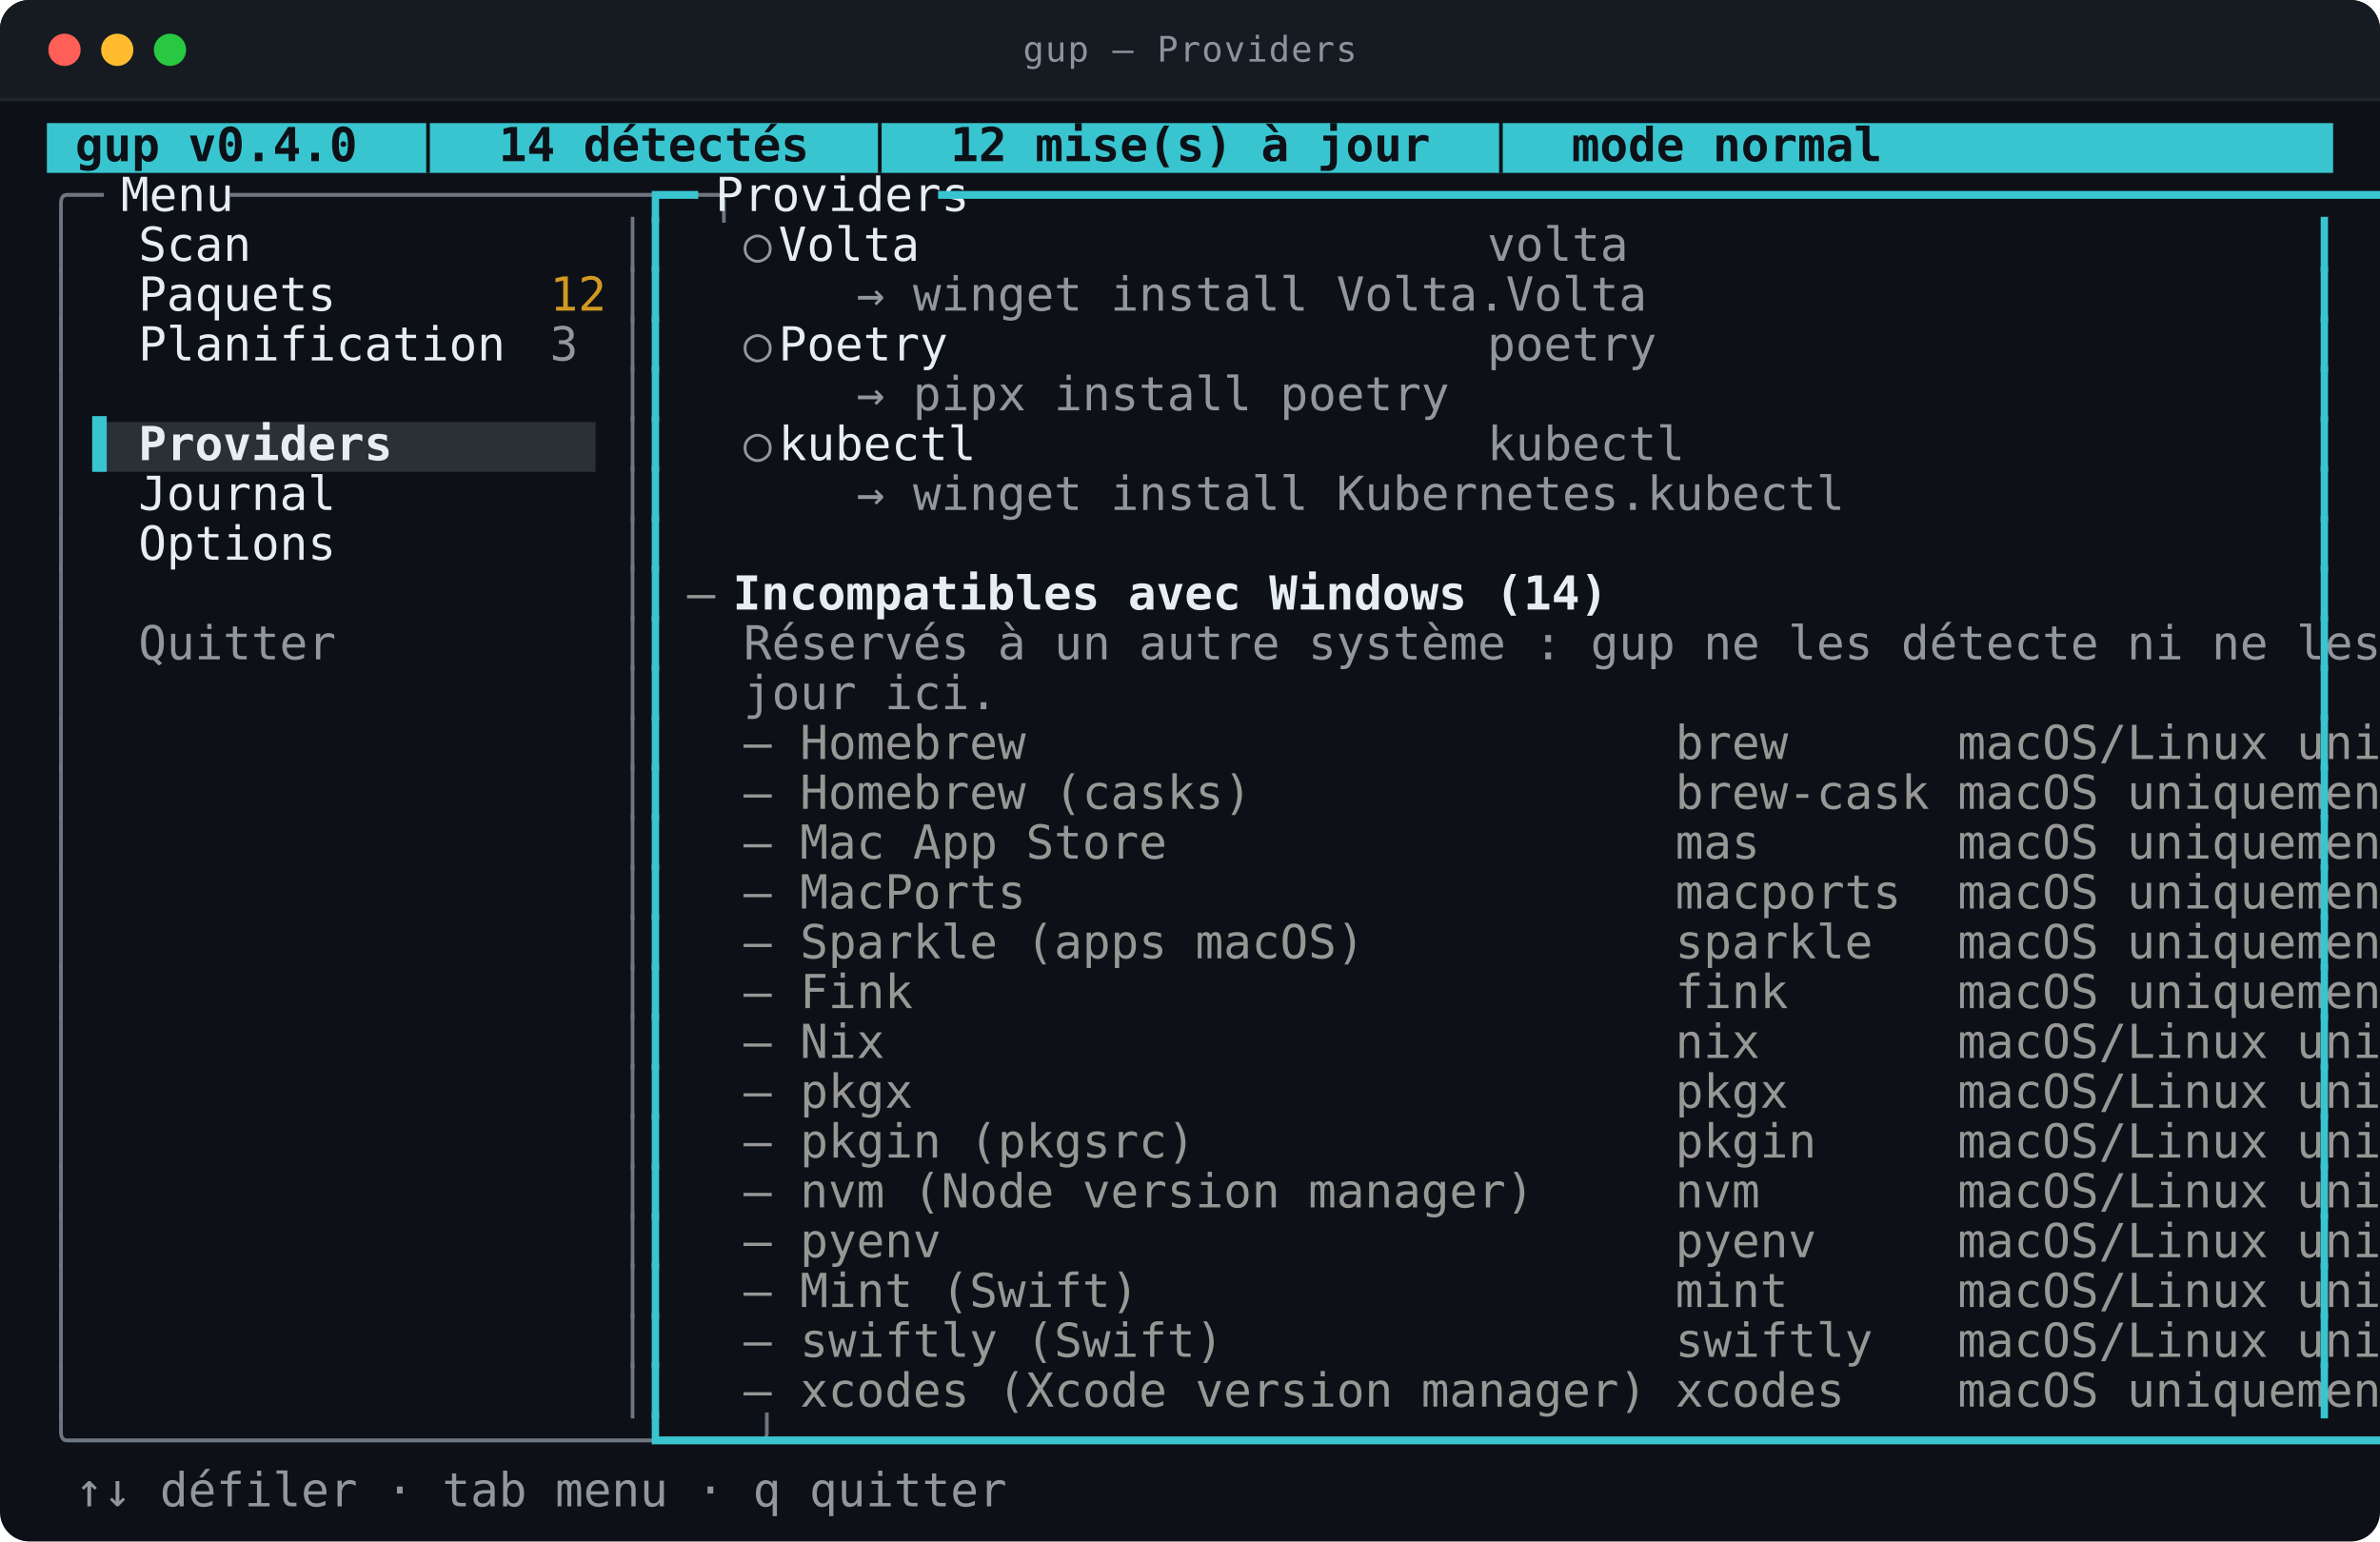
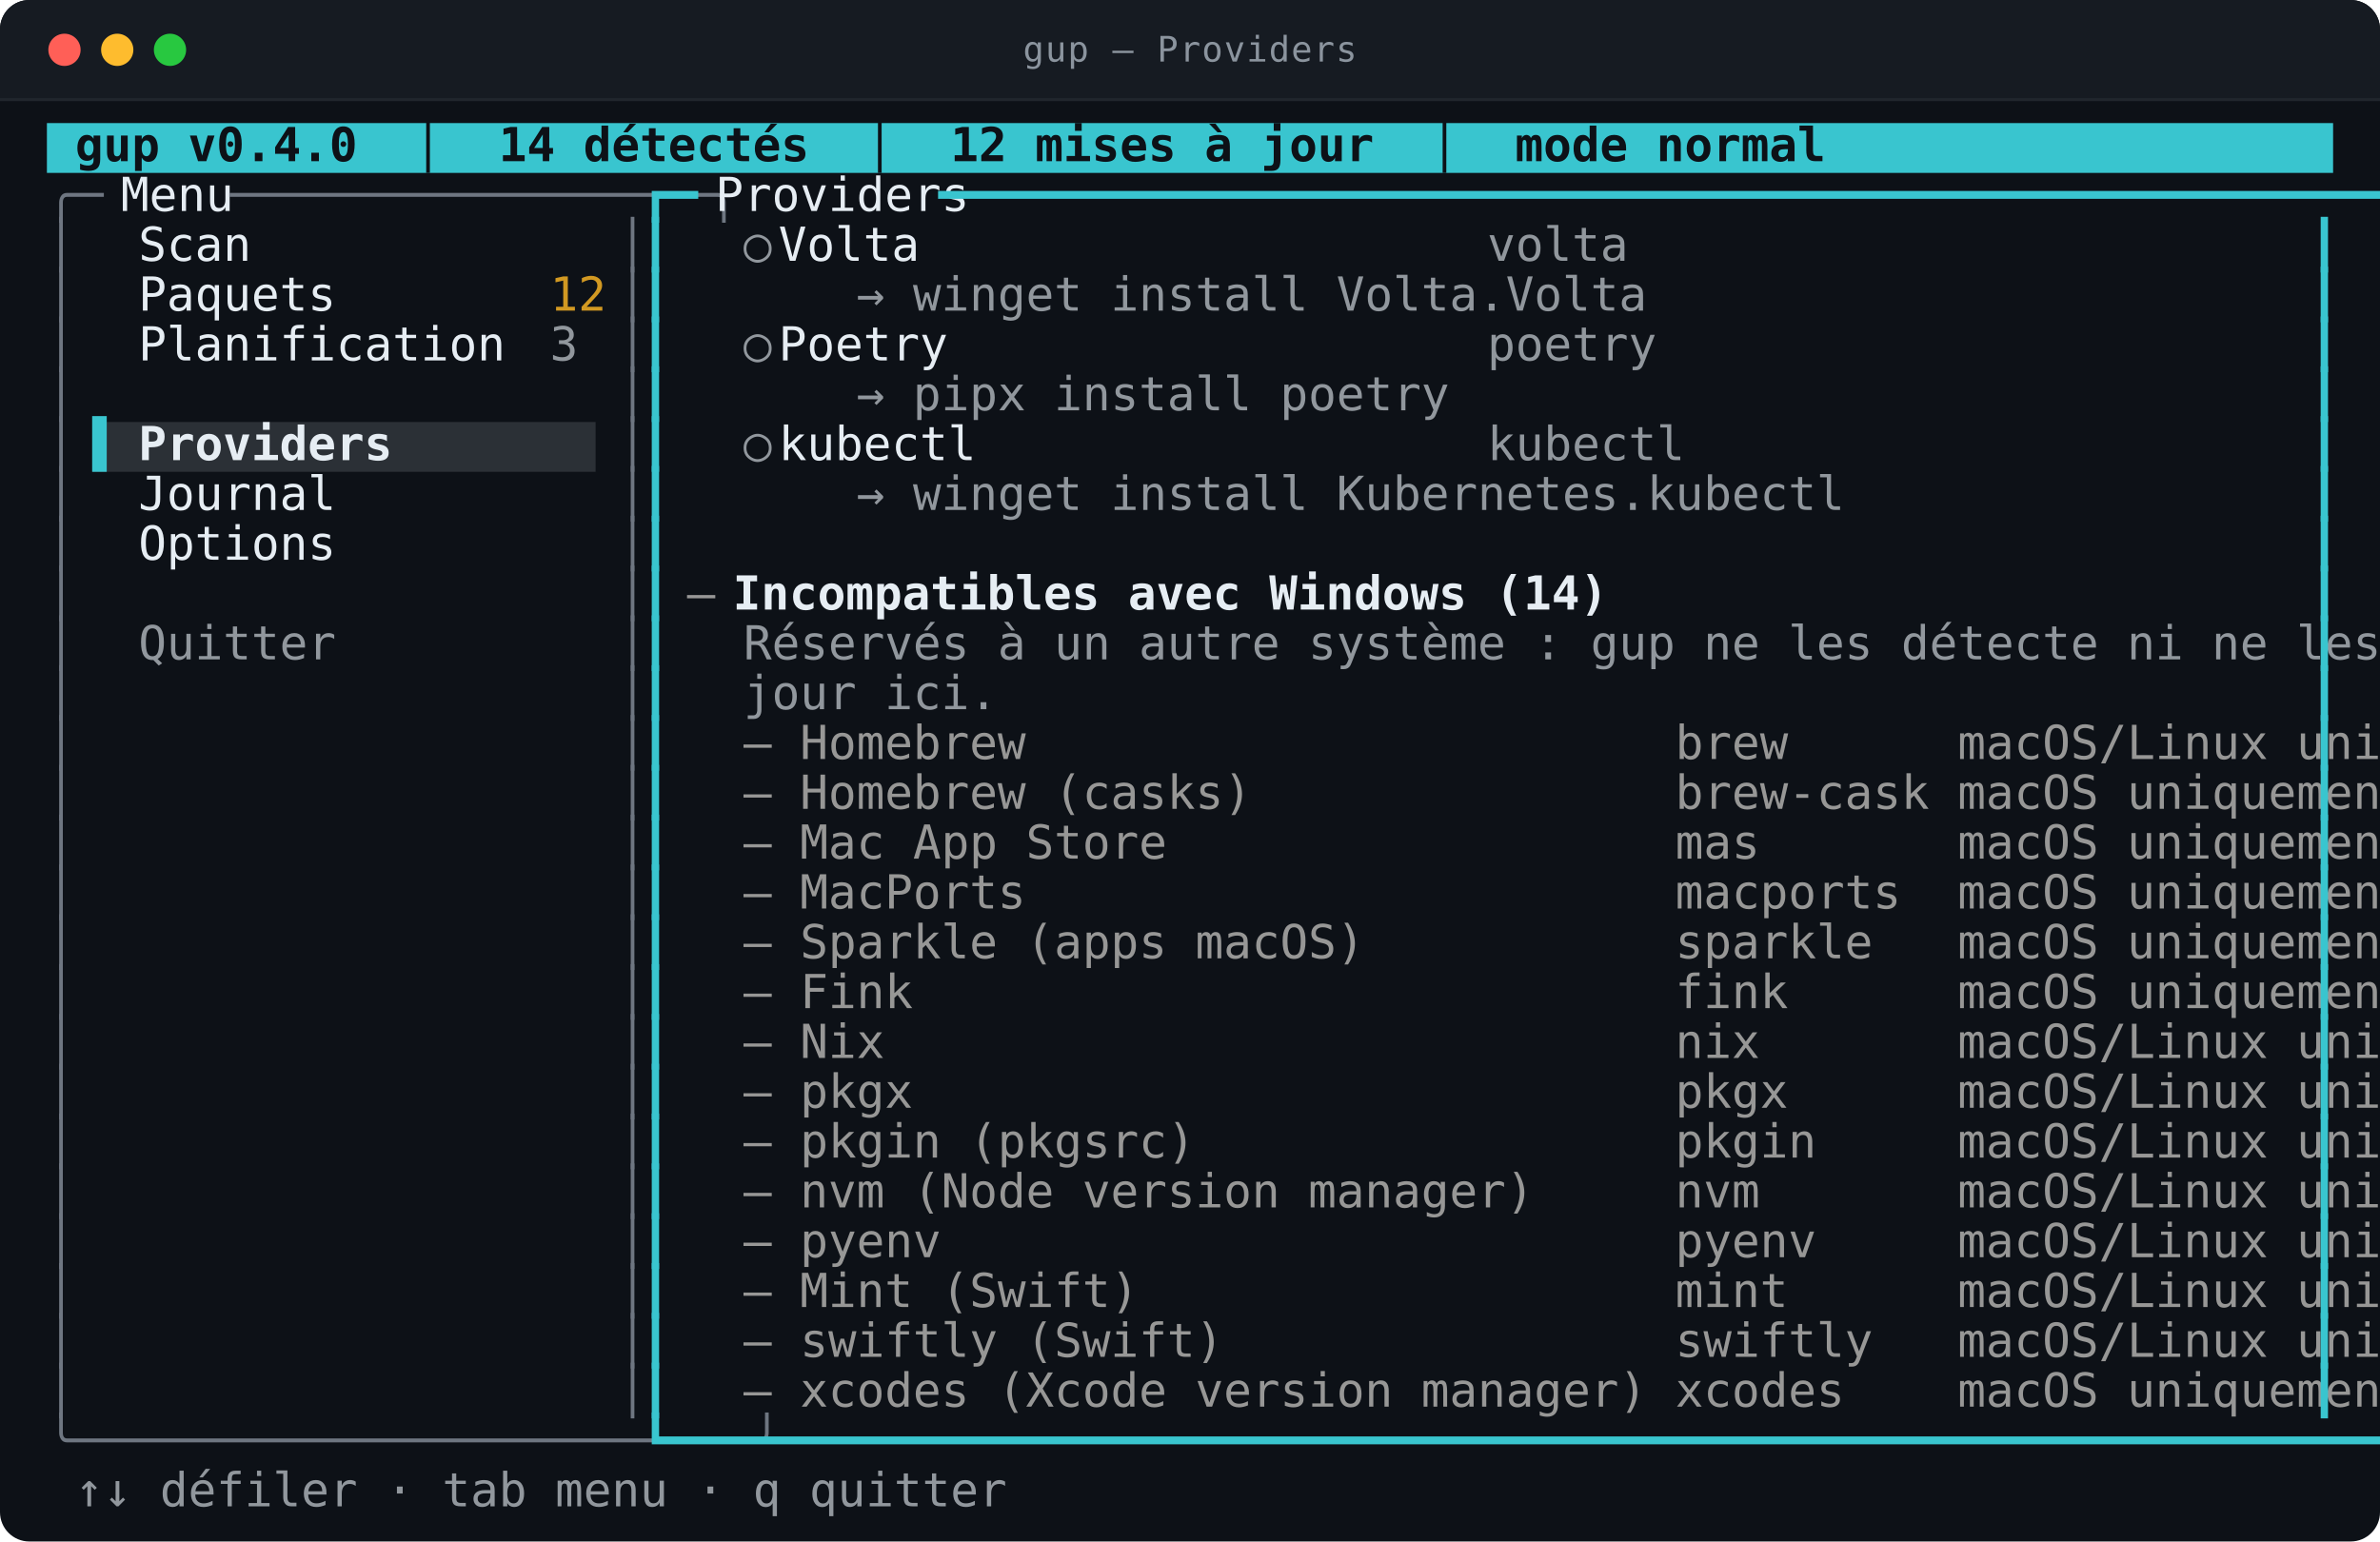
<svg xmlns="http://www.w3.org/2000/svg" viewBox="0 0 812.0 526.0" width="812.0" height="526.0" role="img" aria-labelledby="t d">
  <style>
text{font-family:ui-monospace,SFMono-Regular,"SF Mono",Menlo,Consolas,"DejaVu Sans Mono",monospace;font-size:16px}
.t{font-size:12px;letter-spacing:.4px;fill:#8b949e}
.b{font-weight:700}
.i{font-style:italic}
.u{text-decoration:underline}
.s{text-decoration:line-through}
.us{text-decoration:underline line-through}
.d{opacity:0.62}
.c0{fill:#39c5cf}
.c1{fill:#2b3036}
.c2{fill:#0d1117}
.c3{fill:#6e7681}
.c4{fill:#e6edf3}
.c5{fill:#91979d}
.c6{fill:#d29922}
.c7{fill:#979796}
</style>
  <rect y="0.0" width="812.0" height="526.0" rx="10.0" fill="#0d1117" />
  <rect y="0.0" width="812.0" height="34.0" rx="10.0" fill="#161b22" />
  <rect y="24.0" width="812.0" height="10.0" fill="#161b22" />
  <line x1="0.0" y1="34.0" x2="812.0" y2="34.0" stroke="#21262d" />
  <circle cx="22.0" cy="17.0" r="5.5" fill="#ff5f57" />
  <circle cx="40.0" cy="17.0" r="5.5" fill="#febc2e" />
  <circle cx="58.0" cy="17.0" r="5.5" fill="#28c840" />
  <text class="t" x="406.0" y="21.0" text-anchor="middle">gup — Providers</text>
  <rect class="c0" x="16.0" y="42.0" width="780.0" height="17.0" />
  <rect class="c1" x="31.6" y="144.0" width="171.6" height="17.0" />
-   <text class="c2 b" x="16.0" y="55.0" textLength="507.0" lengthAdjust="spacingAndGlyphs" xml:space="preserve"> gup v0.4.0  │  14 détectés  │  12 mise(s) à jour  │  mode normal</text>
+   <text class="c2 b" x="16.0" y="55.0" textLength="491.4" lengthAdjust="spacingAndGlyphs" xml:space="preserve"> gup v0.4.0  │  14 détectés  │  12 mises à jour  │  mode normal</text>
  <text class="c3" x="16.0" y="72.0" textLength="15.6" lengthAdjust="spacingAndGlyphs" xml:space="preserve">╭─</text>
  <text class="c4" x="31.6" y="72.0" textLength="46.8" lengthAdjust="spacingAndGlyphs" xml:space="preserve"> Menu </text>
  <text class="c3" x="78.4" y="72.0" textLength="140.4" lengthAdjust="spacingAndGlyphs" xml:space="preserve">─────────────────╮</text>
  <text class="c0" x="218.8" y="72.0" textLength="15.6" lengthAdjust="spacingAndGlyphs" xml:space="preserve">┏━</text>
  <text class="c4" x="234.4" y="72.0" textLength="85.8" lengthAdjust="spacingAndGlyphs" xml:space="preserve"> Providers </text>
  <text class="c0" x="320.2" y="72.0" textLength="475.8" lengthAdjust="spacingAndGlyphs" xml:space="preserve">━━━━━━━━━━━━━━━━━━━━━━━━━━━━━━━━━━━━━━━━━━━━━━━━━━━━━━━━━━━━┓</text>
  <text class="c3" x="16.0" y="89.0" textLength="7.8" lengthAdjust="spacingAndGlyphs" xml:space="preserve">│</text>
  <text class="c4" x="47.2" y="89.0" textLength="140.4" lengthAdjust="spacingAndGlyphs" xml:space="preserve">Scan              </text>
  <text class="c3" x="211.0" y="89.0" textLength="7.8" lengthAdjust="spacingAndGlyphs" xml:space="preserve">│</text>
  <text class="c0" x="218.8" y="89.0" textLength="7.8" lengthAdjust="spacingAndGlyphs" xml:space="preserve">┃</text>
  <text class="c5" x="234.4" y="89.0" textLength="31.2" lengthAdjust="spacingAndGlyphs" xml:space="preserve">  ○ </text>
  <text class="c4" x="265.6" y="89.0" textLength="241.8" lengthAdjust="spacingAndGlyphs" xml:space="preserve">Volta                          </text>
  <text class="c5" x="507.4" y="89.0" textLength="39.0" lengthAdjust="spacingAndGlyphs" xml:space="preserve">volta</text>
  <text class="c0" x="788.2" y="89.0" textLength="7.8" lengthAdjust="spacingAndGlyphs" xml:space="preserve">┃</text>
  <text class="c3" x="16.0" y="106.0" textLength="7.8" lengthAdjust="spacingAndGlyphs" xml:space="preserve">│</text>
  <text class="c4" x="47.2" y="106.0" textLength="140.4" lengthAdjust="spacingAndGlyphs" xml:space="preserve">Paquets           </text>
  <text class="c6" x="187.6" y="106.0" textLength="15.6" lengthAdjust="spacingAndGlyphs" xml:space="preserve">12</text>
  <text class="c3" x="211.0" y="106.0" textLength="7.8" lengthAdjust="spacingAndGlyphs" xml:space="preserve">│</text>
  <text class="c0" x="218.8" y="106.0" textLength="7.8" lengthAdjust="spacingAndGlyphs" xml:space="preserve">┃</text>
  <text class="c5" x="234.4" y="106.0" textLength="265.2" lengthAdjust="spacingAndGlyphs" xml:space="preserve">      → winget install Volta.Volta</text>
  <text class="c0" x="788.2" y="106.0" textLength="7.8" lengthAdjust="spacingAndGlyphs" xml:space="preserve">┃</text>
  <text class="c3" x="16.0" y="123.0" textLength="7.8" lengthAdjust="spacingAndGlyphs" xml:space="preserve">│</text>
  <text class="c4" x="47.2" y="123.0" textLength="140.4" lengthAdjust="spacingAndGlyphs" xml:space="preserve">Planification     </text>
  <text class="c5" x="187.6" y="123.0" textLength="7.8" lengthAdjust="spacingAndGlyphs" xml:space="preserve">3</text>
  <text class="c3" x="211.0" y="123.0" textLength="7.8" lengthAdjust="spacingAndGlyphs" xml:space="preserve">│</text>
  <text class="c0" x="218.8" y="123.0" textLength="7.8" lengthAdjust="spacingAndGlyphs" xml:space="preserve">┃</text>
  <text class="c5" x="234.4" y="123.0" textLength="31.2" lengthAdjust="spacingAndGlyphs" xml:space="preserve">  ○ </text>
  <text class="c4" x="265.6" y="123.0" textLength="241.8" lengthAdjust="spacingAndGlyphs" xml:space="preserve">Poetry                         </text>
  <text class="c5" x="507.4" y="123.0" textLength="46.8" lengthAdjust="spacingAndGlyphs" xml:space="preserve">poetry</text>
  <text class="c0" x="788.2" y="123.0" textLength="7.8" lengthAdjust="spacingAndGlyphs" xml:space="preserve">┃</text>
  <text class="c3" x="16.0" y="140.0" textLength="7.8" lengthAdjust="spacingAndGlyphs" xml:space="preserve">│</text>
  <text class="c3" x="211.0" y="140.0" textLength="7.8" lengthAdjust="spacingAndGlyphs" xml:space="preserve">│</text>
  <text class="c0" x="218.8" y="140.0" textLength="7.8" lengthAdjust="spacingAndGlyphs" xml:space="preserve">┃</text>
  <text class="c5" x="234.4" y="140.0" textLength="210.6" lengthAdjust="spacingAndGlyphs" xml:space="preserve">      → pipx install poetry</text>
  <text class="c0" x="788.2" y="140.0" textLength="7.8" lengthAdjust="spacingAndGlyphs" xml:space="preserve">┃</text>
  <text class="c3" x="16.0" y="157.0" textLength="7.8" lengthAdjust="spacingAndGlyphs" xml:space="preserve">│</text>
  <text class="c0" x="31.6" y="157.0" textLength="15.6" lengthAdjust="spacingAndGlyphs" xml:space="preserve">▌ </text>
  <text class="c4 b" x="47.2" y="157.0" textLength="140.4" lengthAdjust="spacingAndGlyphs" xml:space="preserve">Providers         </text>
  <text class="c3" x="211.0" y="157.0" textLength="7.8" lengthAdjust="spacingAndGlyphs" xml:space="preserve">│</text>
  <text class="c0" x="218.8" y="157.0" textLength="7.8" lengthAdjust="spacingAndGlyphs" xml:space="preserve">┃</text>
  <text class="c5" x="234.4" y="157.0" textLength="31.2" lengthAdjust="spacingAndGlyphs" xml:space="preserve">  ○ </text>
  <text class="c4" x="265.6" y="157.0" textLength="241.8" lengthAdjust="spacingAndGlyphs" xml:space="preserve">kubectl                        </text>
  <text class="c5" x="507.4" y="157.0" textLength="54.6" lengthAdjust="spacingAndGlyphs" xml:space="preserve">kubectl</text>
  <text class="c0" x="788.2" y="157.0" textLength="7.8" lengthAdjust="spacingAndGlyphs" xml:space="preserve">┃</text>
  <text class="c3" x="16.0" y="174.0" textLength="7.8" lengthAdjust="spacingAndGlyphs" xml:space="preserve">│</text>
  <text class="c4" x="47.2" y="174.0" textLength="140.4" lengthAdjust="spacingAndGlyphs" xml:space="preserve">Journal           </text>
  <text class="c3" x="211.0" y="174.0" textLength="7.8" lengthAdjust="spacingAndGlyphs" xml:space="preserve">│</text>
  <text class="c0" x="218.8" y="174.0" textLength="7.8" lengthAdjust="spacingAndGlyphs" xml:space="preserve">┃</text>
  <text class="c5" x="234.4" y="174.0" textLength="319.8" lengthAdjust="spacingAndGlyphs" xml:space="preserve">      → winget install Kubernetes.kubectl</text>
  <text class="c0" x="788.2" y="174.0" textLength="7.8" lengthAdjust="spacingAndGlyphs" xml:space="preserve">┃</text>
  <text class="c3" x="16.0" y="191.0" textLength="7.8" lengthAdjust="spacingAndGlyphs" xml:space="preserve">│</text>
  <text class="c4" x="47.2" y="191.0" textLength="140.4" lengthAdjust="spacingAndGlyphs" xml:space="preserve">Options           </text>
  <text class="c3" x="211.0" y="191.0" textLength="7.8" lengthAdjust="spacingAndGlyphs" xml:space="preserve">│</text>
  <text class="c0" x="218.8" y="191.0" textLength="7.8" lengthAdjust="spacingAndGlyphs" xml:space="preserve">┃</text>
  <text class="c0" x="788.2" y="191.0" textLength="7.8" lengthAdjust="spacingAndGlyphs" xml:space="preserve">┃</text>
  <text class="c3" x="16.0" y="208.0" textLength="7.8" lengthAdjust="spacingAndGlyphs" xml:space="preserve">│</text>
  <text class="c3" x="211.0" y="208.0" textLength="7.8" lengthAdjust="spacingAndGlyphs" xml:space="preserve">│</text>
  <text class="c0" x="218.8" y="208.0" textLength="7.8" lengthAdjust="spacingAndGlyphs" xml:space="preserve">┃</text>
  <text class="c7" x="234.4" y="208.0" textLength="15.6" lengthAdjust="spacingAndGlyphs" xml:space="preserve">– </text>
  <text class="c4 b" x="250.0" y="208.0" textLength="241.8" lengthAdjust="spacingAndGlyphs" xml:space="preserve">Incompatibles avec Windows (14)</text>
  <text class="c0" x="788.2" y="208.0" textLength="7.8" lengthAdjust="spacingAndGlyphs" xml:space="preserve">┃</text>
  <text class="c3" x="16.0" y="225.0" textLength="7.8" lengthAdjust="spacingAndGlyphs" xml:space="preserve">│</text>
  <text class="c5" x="47.2" y="225.0" textLength="140.4" lengthAdjust="spacingAndGlyphs" xml:space="preserve">Quitter           </text>
  <text class="c3" x="211.0" y="225.0" textLength="7.8" lengthAdjust="spacingAndGlyphs" xml:space="preserve">│</text>
  <text class="c0" x="218.8" y="225.0" textLength="7.8" lengthAdjust="spacingAndGlyphs" xml:space="preserve">┃</text>
  <text class="c5" x="234.4" y="225.0" textLength="514.8" lengthAdjust="spacingAndGlyphs" xml:space="preserve">  Réservés à un autre système : gup ne les détecte ni ne les met à</text>
  <text class="c0" x="788.2" y="225.0" textLength="7.8" lengthAdjust="spacingAndGlyphs" xml:space="preserve">┃</text>
  <text class="c3" x="16.0" y="242.0" textLength="7.8" lengthAdjust="spacingAndGlyphs" xml:space="preserve">│</text>
  <text class="c3" x="211.0" y="242.0" textLength="7.8" lengthAdjust="spacingAndGlyphs" xml:space="preserve">│</text>
  <text class="c0" x="218.8" y="242.0" textLength="7.8" lengthAdjust="spacingAndGlyphs" xml:space="preserve">┃</text>
  <text class="c5" x="234.4" y="242.0" textLength="85.8" lengthAdjust="spacingAndGlyphs" xml:space="preserve">  jour ici.</text>
  <text class="c0" x="788.2" y="242.0" textLength="7.8" lengthAdjust="spacingAndGlyphs" xml:space="preserve">┃</text>
  <text class="c3" x="16.0" y="259.0" textLength="7.8" lengthAdjust="spacingAndGlyphs" xml:space="preserve">│</text>
  <text class="c3" x="211.0" y="259.0" textLength="7.8" lengthAdjust="spacingAndGlyphs" xml:space="preserve">│</text>
  <text class="c0" x="218.8" y="259.0" textLength="7.8" lengthAdjust="spacingAndGlyphs" xml:space="preserve">┃</text>
  <text class="c7" x="234.4" y="259.0" textLength="522.6" lengthAdjust="spacingAndGlyphs" xml:space="preserve">  – Homebrew                       brew      macOS/Linux uniquement</text>
  <text class="c0" x="788.2" y="259.0" textLength="7.8" lengthAdjust="spacingAndGlyphs" xml:space="preserve">┃</text>
  <text class="c3" x="16.0" y="276.0" textLength="7.8" lengthAdjust="spacingAndGlyphs" xml:space="preserve">│</text>
  <text class="c3" x="211.0" y="276.0" textLength="7.8" lengthAdjust="spacingAndGlyphs" xml:space="preserve">│</text>
  <text class="c0" x="218.8" y="276.0" textLength="7.8" lengthAdjust="spacingAndGlyphs" xml:space="preserve">┃</text>
  <text class="c7" x="234.4" y="276.0" textLength="475.8" lengthAdjust="spacingAndGlyphs" xml:space="preserve">  – Homebrew (casks)               brew-cask macOS uniquement</text>
  <text class="c0" x="788.2" y="276.0" textLength="7.8" lengthAdjust="spacingAndGlyphs" xml:space="preserve">┃</text>
  <text class="c3" x="16.0" y="293.0" textLength="7.8" lengthAdjust="spacingAndGlyphs" xml:space="preserve">│</text>
  <text class="c3" x="211.0" y="293.0" textLength="7.8" lengthAdjust="spacingAndGlyphs" xml:space="preserve">│</text>
  <text class="c0" x="218.8" y="293.0" textLength="7.8" lengthAdjust="spacingAndGlyphs" xml:space="preserve">┃</text>
  <text class="c7" x="234.4" y="293.0" textLength="475.8" lengthAdjust="spacingAndGlyphs" xml:space="preserve">  – Mac App Store                  mas       macOS uniquement</text>
  <text class="c0" x="788.2" y="293.0" textLength="7.8" lengthAdjust="spacingAndGlyphs" xml:space="preserve">┃</text>
  <text class="c3" x="16.0" y="310.0" textLength="7.8" lengthAdjust="spacingAndGlyphs" xml:space="preserve">│</text>
  <text class="c3" x="211.0" y="310.0" textLength="7.8" lengthAdjust="spacingAndGlyphs" xml:space="preserve">│</text>
  <text class="c0" x="218.8" y="310.0" textLength="7.8" lengthAdjust="spacingAndGlyphs" xml:space="preserve">┃</text>
  <text class="c7" x="234.4" y="310.0" textLength="475.8" lengthAdjust="spacingAndGlyphs" xml:space="preserve">  – MacPorts                       macports  macOS uniquement</text>
  <text class="c0" x="788.2" y="310.0" textLength="7.8" lengthAdjust="spacingAndGlyphs" xml:space="preserve">┃</text>
  <text class="c3" x="16.0" y="327.0" textLength="7.8" lengthAdjust="spacingAndGlyphs" xml:space="preserve">│</text>
  <text class="c3" x="211.0" y="327.0" textLength="7.8" lengthAdjust="spacingAndGlyphs" xml:space="preserve">│</text>
  <text class="c0" x="218.8" y="327.0" textLength="7.8" lengthAdjust="spacingAndGlyphs" xml:space="preserve">┃</text>
  <text class="c7" x="234.4" y="327.0" textLength="475.8" lengthAdjust="spacingAndGlyphs" xml:space="preserve">  – Sparkle (apps macOS)           sparkle   macOS uniquement</text>
  <text class="c0" x="788.2" y="327.0" textLength="7.8" lengthAdjust="spacingAndGlyphs" xml:space="preserve">┃</text>
  <text class="c3" x="16.0" y="344.0" textLength="7.8" lengthAdjust="spacingAndGlyphs" xml:space="preserve">│</text>
  <text class="c3" x="211.0" y="344.0" textLength="7.8" lengthAdjust="spacingAndGlyphs" xml:space="preserve">│</text>
  <text class="c0" x="218.8" y="344.0" textLength="7.8" lengthAdjust="spacingAndGlyphs" xml:space="preserve">┃</text>
  <text class="c7" x="234.4" y="344.0" textLength="475.8" lengthAdjust="spacingAndGlyphs" xml:space="preserve">  – Fink                           fink      macOS uniquement</text>
  <text class="c0" x="788.2" y="344.0" textLength="7.8" lengthAdjust="spacingAndGlyphs" xml:space="preserve">┃</text>
  <text class="c3" x="16.0" y="361.0" textLength="7.8" lengthAdjust="spacingAndGlyphs" xml:space="preserve">│</text>
  <text class="c3" x="211.0" y="361.0" textLength="7.8" lengthAdjust="spacingAndGlyphs" xml:space="preserve">│</text>
  <text class="c0" x="218.8" y="361.0" textLength="7.8" lengthAdjust="spacingAndGlyphs" xml:space="preserve">┃</text>
  <text class="c7" x="234.4" y="361.0" textLength="522.6" lengthAdjust="spacingAndGlyphs" xml:space="preserve">  – Nix                            nix       macOS/Linux uniquement</text>
  <text class="c0" x="788.2" y="361.0" textLength="7.8" lengthAdjust="spacingAndGlyphs" xml:space="preserve">┃</text>
  <text class="c3" x="16.0" y="378.0" textLength="7.8" lengthAdjust="spacingAndGlyphs" xml:space="preserve">│</text>
  <text class="c3" x="211.0" y="378.0" textLength="7.8" lengthAdjust="spacingAndGlyphs" xml:space="preserve">│</text>
  <text class="c0" x="218.8" y="378.0" textLength="7.8" lengthAdjust="spacingAndGlyphs" xml:space="preserve">┃</text>
  <text class="c7" x="234.4" y="378.0" textLength="522.6" lengthAdjust="spacingAndGlyphs" xml:space="preserve">  – pkgx                           pkgx      macOS/Linux uniquement</text>
  <text class="c0" x="788.2" y="378.0" textLength="7.8" lengthAdjust="spacingAndGlyphs" xml:space="preserve">┃</text>
  <text class="c3" x="16.0" y="395.0" textLength="7.8" lengthAdjust="spacingAndGlyphs" xml:space="preserve">│</text>
  <text class="c3" x="211.0" y="395.0" textLength="7.8" lengthAdjust="spacingAndGlyphs" xml:space="preserve">│</text>
  <text class="c0" x="218.8" y="395.0" textLength="7.8" lengthAdjust="spacingAndGlyphs" xml:space="preserve">┃</text>
  <text class="c7" x="234.4" y="395.0" textLength="522.6" lengthAdjust="spacingAndGlyphs" xml:space="preserve">  – pkgin (pkgsrc)                 pkgin     macOS/Linux uniquement</text>
  <text class="c0" x="788.2" y="395.0" textLength="7.8" lengthAdjust="spacingAndGlyphs" xml:space="preserve">┃</text>
  <text class="c3" x="16.0" y="412.0" textLength="7.8" lengthAdjust="spacingAndGlyphs" xml:space="preserve">│</text>
  <text class="c3" x="211.0" y="412.0" textLength="7.8" lengthAdjust="spacingAndGlyphs" xml:space="preserve">│</text>
  <text class="c0" x="218.8" y="412.0" textLength="7.8" lengthAdjust="spacingAndGlyphs" xml:space="preserve">┃</text>
  <text class="c7" x="234.4" y="412.0" textLength="522.6" lengthAdjust="spacingAndGlyphs" xml:space="preserve">  – nvm (Node version manager)     nvm       macOS/Linux uniquement</text>
  <text class="c0" x="788.2" y="412.0" textLength="7.8" lengthAdjust="spacingAndGlyphs" xml:space="preserve">┃</text>
  <text class="c3" x="16.0" y="429.0" textLength="7.8" lengthAdjust="spacingAndGlyphs" xml:space="preserve">│</text>
  <text class="c3" x="211.0" y="429.0" textLength="7.8" lengthAdjust="spacingAndGlyphs" xml:space="preserve">│</text>
  <text class="c0" x="218.8" y="429.0" textLength="7.8" lengthAdjust="spacingAndGlyphs" xml:space="preserve">┃</text>
  <text class="c7" x="234.4" y="429.0" textLength="522.6" lengthAdjust="spacingAndGlyphs" xml:space="preserve">  – pyenv                          pyenv     macOS/Linux uniquement</text>
  <text class="c0" x="788.2" y="429.0" textLength="7.8" lengthAdjust="spacingAndGlyphs" xml:space="preserve">┃</text>
  <text class="c3" x="16.0" y="446.0" textLength="7.8" lengthAdjust="spacingAndGlyphs" xml:space="preserve">│</text>
  <text class="c3" x="211.0" y="446.0" textLength="7.8" lengthAdjust="spacingAndGlyphs" xml:space="preserve">│</text>
  <text class="c0" x="218.8" y="446.0" textLength="7.8" lengthAdjust="spacingAndGlyphs" xml:space="preserve">┃</text>
  <text class="c7" x="234.4" y="446.0" textLength="522.6" lengthAdjust="spacingAndGlyphs" xml:space="preserve">  – Mint (Swift)                   mint      macOS/Linux uniquement</text>
  <text class="c0" x="788.2" y="446.0" textLength="7.8" lengthAdjust="spacingAndGlyphs" xml:space="preserve">┃</text>
  <text class="c3" x="16.0" y="463.0" textLength="7.8" lengthAdjust="spacingAndGlyphs" xml:space="preserve">│</text>
  <text class="c3" x="211.0" y="463.0" textLength="7.8" lengthAdjust="spacingAndGlyphs" xml:space="preserve">│</text>
  <text class="c0" x="218.8" y="463.0" textLength="7.8" lengthAdjust="spacingAndGlyphs" xml:space="preserve">┃</text>
  <text class="c7" x="234.4" y="463.0" textLength="522.6" lengthAdjust="spacingAndGlyphs" xml:space="preserve">  – swiftly (Swift)                swiftly   macOS/Linux uniquement</text>
  <text class="c0" x="788.2" y="463.0" textLength="7.8" lengthAdjust="spacingAndGlyphs" xml:space="preserve">┃</text>
  <text class="c3" x="16.0" y="480.0" textLength="7.8" lengthAdjust="spacingAndGlyphs" xml:space="preserve">│</text>
  <text class="c3" x="211.0" y="480.0" textLength="7.8" lengthAdjust="spacingAndGlyphs" xml:space="preserve">│</text>
  <text class="c0" x="218.8" y="480.0" textLength="7.8" lengthAdjust="spacingAndGlyphs" xml:space="preserve">┃</text>
  <text class="c7" x="234.4" y="480.0" textLength="475.8" lengthAdjust="spacingAndGlyphs" xml:space="preserve">  – xcodes (Xcode version manager) xcodes    macOS uniquement</text>
  <text class="c0" x="788.2" y="480.0" textLength="7.8" lengthAdjust="spacingAndGlyphs" xml:space="preserve">┃</text>
  <text class="c3" x="16.0" y="497.0" textLength="202.8" lengthAdjust="spacingAndGlyphs" xml:space="preserve">╰────────────────────────╯</text>
  <text class="c0" x="218.8" y="497.0" textLength="577.2" lengthAdjust="spacingAndGlyphs" xml:space="preserve">┗━━━━━━━━━━━━━━━━━━━━━━━━━━━━━━━━━━━━━━━━━━━━━━━━━━━━━━━━━━━━━━━━━━━━━━━━┛</text>
  <text class="c5" x="16.0" y="514.0" textLength="265.2" lengthAdjust="spacingAndGlyphs" xml:space="preserve"> ↑↓ défiler · tab menu · q quitter</text>
</svg>
